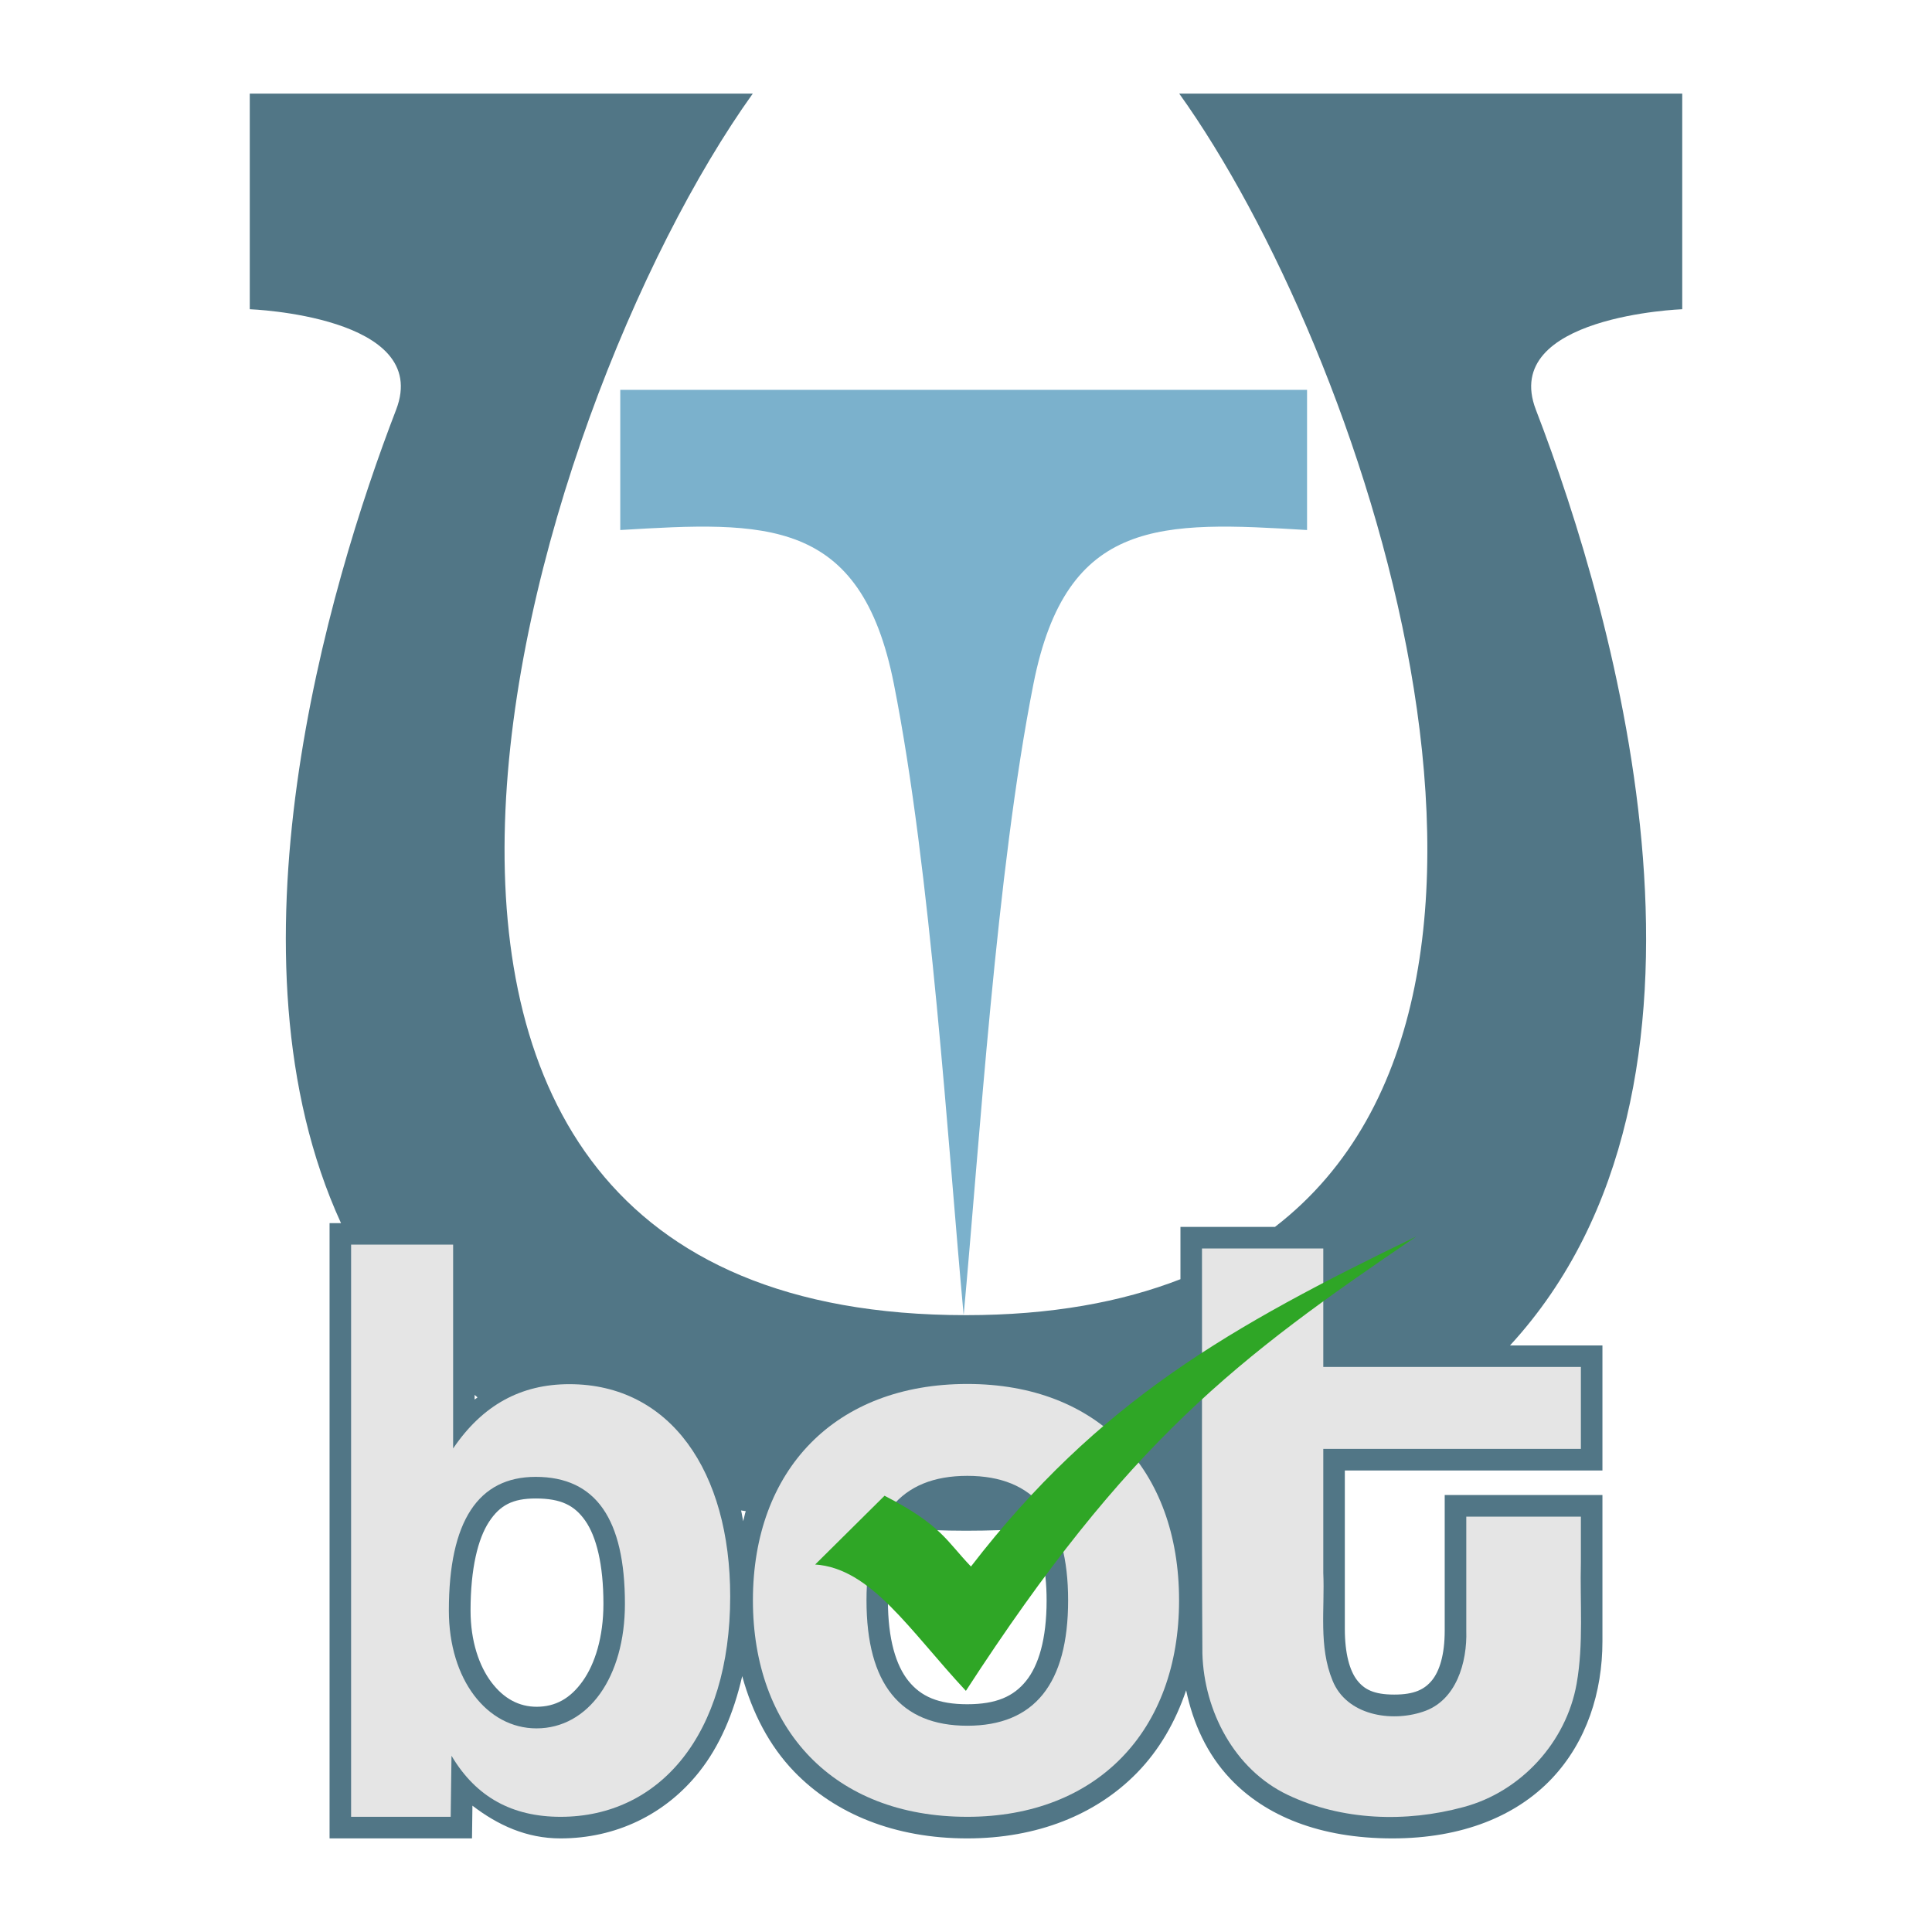
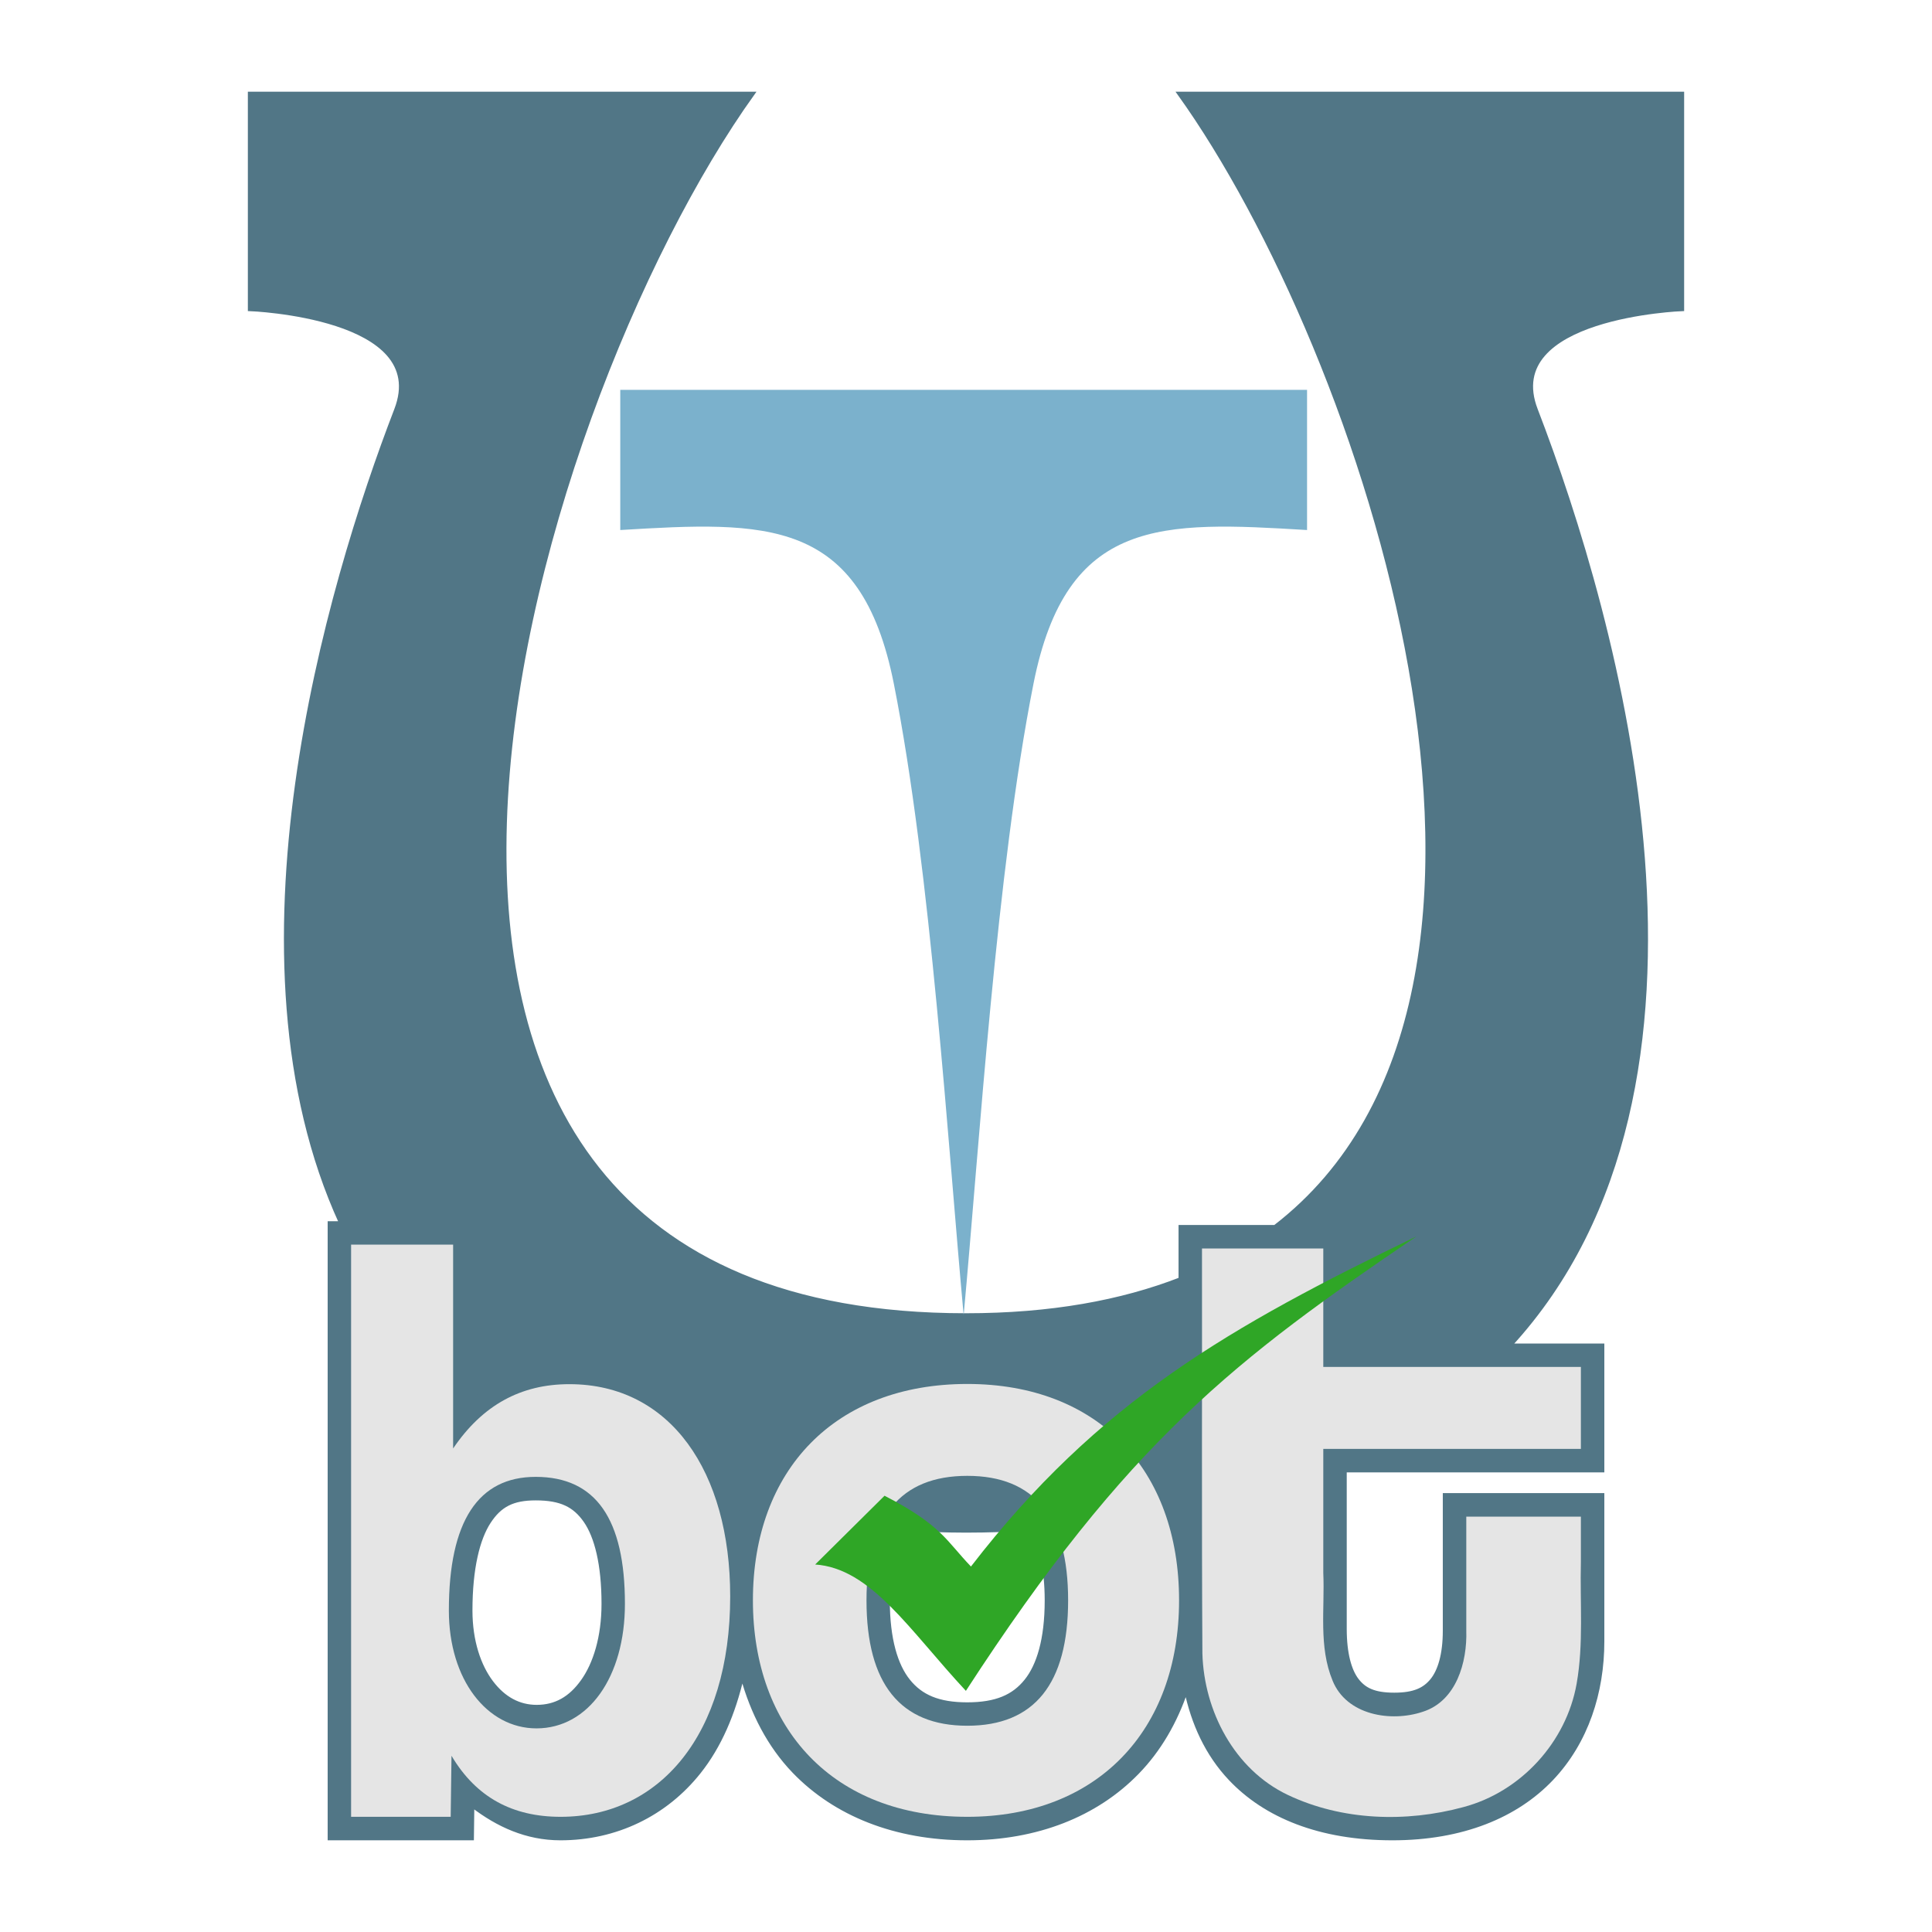
<svg xmlns="http://www.w3.org/2000/svg" width="36" height="36" viewBox="0 0 9.525 9.525" version="1.1" id="svg8">
  <defs id="defs2" />
  <g id="layer1" transform="translate(-51.45405,-32.44688)">
    <g id="g895">
      <g aria-label="b" transform="matrix(0.3856533,0,0,0.4047491,49.69973,-131.9169)" id="text950-0-40-3-8" style="font-size:22.136px;line-height:1.25;font-family:coolvetica;-inkscape-font-specification:coolvetica;fill:#808080;fill-opacity:1;stroke-width:0.553">
        <g id="path990-2-0-5-3" style="opacity:1" />
      </g>
-       <path id="path1161-9-67-23-3-5-3" style="display:inline;fill:#517686;fill-opacity:1;stroke:none;stroke-width:0.071px;stroke-linecap:butt;stroke-linejoin:miter;stroke-opacity:1" d="M 4.654 1.744 L 4.654 5.762 C 4.654 5.762 8.054 5.887 7.381 7.635 C 6.098 10.966 4.084 17.838 6.354 22.791 L 6.141 22.791 L 6.141 23.191 L 6.141 34.256 L 8.795 34.256 L 8.803 33.646 C 9.274 34.007 9.809 34.256 10.443 34.256 C 11.474 34.256 12.397 33.811 13.027 33.018 C 13.408 32.539 13.67 31.929 13.83 31.232 C 14.018 31.915 14.332 32.527 14.797 33.01 C 15.563 33.804 16.68 34.256 18.023 34.256 C 19.32 34.256 20.425 33.817 21.191 33.029 C 21.602 32.607 21.903 32.085 22.102 31.496 C 22.231 32.109 22.488 32.684 22.926 33.146 C 23.58 33.838 24.594 34.256 25.945 34.256 C 27.256 34.256 28.258 33.833 28.912 33.145 C 29.566 32.456 29.859 31.529 29.859 30.584 L 29.859 27.857 L 26.92 27.857 L 26.92 30.385 C 26.92 30.835 26.823 31.137 26.684 31.309 C 26.544 31.48 26.355 31.576 25.98 31.576 C 25.598 31.576 25.419 31.479 25.285 31.305 C 25.151 31.13 25.059 30.816 25.059 30.352 L 25.059 27.4 L 29.859 27.4 L 29.859 25.07 L 28.137 25.07 C 32.603 20.213 30.115 11.519 28.619 7.635 C 27.946 5.887 31.346 5.762 31.346 5.762 L 31.346 1.744 L 21.973 1.744 C 25.392 6.514 29.444 18.478 23.758 22.861 L 21.996 22.861 L 21.996 23.836 C 20.9 24.262 19.584 24.506 18 24.506 C 4.611 24.506 9.805 7.635 14.027 1.744 L 4.654 1.744 z M 8.844 25.992 C 8.863 26.007 8.879 26.024 8.898 26.039 C 8.881 26.053 8.862 26.064 8.844 26.078 L 8.844 25.992 z M 9.982 27.922 C 10.452 27.922 10.706 28.049 10.908 28.34 C 11.11 28.631 11.244 29.144 11.244 29.885 C 11.244 30.503 11.087 31.004 10.857 31.326 C 10.627 31.649 10.35 31.803 10 31.803 C 9.672 31.803 9.388 31.652 9.158 31.348 C 8.928 31.044 8.768 30.582 8.768 30.01 C 8.768 29.221 8.907 28.672 9.111 28.359 C 9.315 28.047 9.552 27.922 9.982 27.922 z M 13.809 28.145 C 13.837 28.15 13.868 28.153 13.896 28.158 C 13.876 28.218 13.866 28.284 13.848 28.346 C 13.833 28.279 13.825 28.209 13.809 28.145 z M 16.83 28.488 C 17.212 28.506 17.594 28.523 18 28.523 C 18.421 28.523 18.819 28.507 19.215 28.488 C 19.388 28.781 19.502 29.21 19.502 29.822 C 19.502 30.546 19.351 31.035 19.119 31.322 C 18.887 31.61 18.564 31.756 18.023 31.756 C 17.483 31.756 17.16 31.61 16.928 31.322 C 16.696 31.035 16.545 30.546 16.545 29.822 C 16.545 29.211 16.657 28.781 16.83 28.488 z " transform="matrix(0.2645833,0,0,0.2645833,51.45405,32.44688)" />
+       <path id="path1161-9-67-23-3-5-3" style="display:inline;fill:#517686;fill-opacity:1;stroke:#517686;stroke-width:0.071px;stroke-linecap:butt;stroke-linejoin:miter;stroke-opacity:1" d="M 4.654 1.744 L 4.654 5.762 C 4.654 5.762 8.054 5.887 7.381 7.635 C 6.098 10.966 4.084 17.838 6.354 22.791 L 6.141 22.791 L 6.141 23.191 L 6.141 34.256 L 8.795 34.256 L 8.803 33.646 C 9.274 34.007 9.809 34.256 10.443 34.256 C 11.474 34.256 12.397 33.811 13.027 33.018 C 13.408 32.539 13.67 31.929 13.83 31.232 C 14.018 31.915 14.332 32.527 14.797 33.01 C 15.563 33.804 16.68 34.256 18.023 34.256 C 19.32 34.256 20.425 33.817 21.191 33.029 C 21.602 32.607 21.903 32.085 22.102 31.496 C 22.231 32.109 22.488 32.684 22.926 33.146 C 23.58 33.838 24.594 34.256 25.945 34.256 C 27.256 34.256 28.258 33.833 28.912 33.145 C 29.566 32.456 29.859 31.529 29.859 30.584 L 29.859 27.857 L 26.92 27.857 L 26.92 30.385 C 26.92 30.835 26.823 31.137 26.684 31.309 C 26.544 31.48 26.355 31.576 25.98 31.576 C 25.598 31.576 25.419 31.479 25.285 31.305 C 25.151 31.13 25.059 30.816 25.059 30.352 L 25.059 27.4 L 29.859 27.4 L 29.859 25.07 L 28.137 25.07 C 32.603 20.213 30.115 11.519 28.619 7.635 C 27.946 5.887 31.346 5.762 31.346 5.762 L 31.346 1.744 L 21.973 1.744 C 25.392 6.514 29.444 18.478 23.758 22.861 L 21.996 22.861 L 21.996 23.836 C 20.9 24.262 19.584 24.506 18 24.506 C 4.611 24.506 9.805 7.635 14.027 1.744 L 4.654 1.744 z M 8.844 25.992 C 8.863 26.007 8.879 26.024 8.898 26.039 C 8.881 26.053 8.862 26.064 8.844 26.078 L 8.844 25.992 z M 9.982 27.922 C 10.452 27.922 10.706 28.049 10.908 28.34 C 11.11 28.631 11.244 29.144 11.244 29.885 C 11.244 30.503 11.087 31.004 10.857 31.326 C 10.627 31.649 10.35 31.803 10 31.803 C 9.672 31.803 9.388 31.652 9.158 31.348 C 8.928 31.044 8.768 30.582 8.768 30.01 C 8.768 29.221 8.907 28.672 9.111 28.359 C 9.315 28.047 9.552 27.922 9.982 27.922 z M 13.809 28.145 C 13.837 28.15 13.868 28.153 13.896 28.158 C 13.876 28.218 13.866 28.284 13.848 28.346 C 13.833 28.279 13.825 28.209 13.809 28.145 z M 16.83 28.488 C 17.212 28.506 17.594 28.523 18 28.523 C 18.421 28.523 18.819 28.507 19.215 28.488 C 19.388 28.781 19.502 29.21 19.502 29.822 C 19.502 30.546 19.351 31.035 19.119 31.322 C 18.887 31.61 18.564 31.756 18.023 31.756 C 17.483 31.756 17.16 31.61 16.928 31.322 C 16.696 31.035 16.545 30.546 16.545 29.822 C 16.545 29.211 16.657 28.781 16.83 28.488 z " transform="matrix(0.2645833,0,0,0.2645833,51.45405,32.44688)" />
      <path id="path1169-28-0-0-8-3-07" style="font-style:normal;font-weight:normal;font-size:107.482px;line-height:1.25;font-family:sans-serif;display:inline;fill:#7bb1cc;fill-opacity:1;stroke:none;stroke-width:0.022" d="m 56.205,34.369 h -1.693 v 0.691 c 0.715,-0.043 1.186,-0.066 1.349,0.759 0.183,0.924 0.266,2.268 0.344,3.112 0.078,-0.844 0.161,-2.188 0.344,-3.112 0.163,-0.825 0.634,-0.802 1.349,-0.759 v -0.691 z" />
      <path style="display:inline;fill:#e5e5e5;fill-opacity:1;stroke:none;stroke-width:0.071px;stroke-linecap:butt;stroke-linejoin:miter;stroke-opacity:1" d="m 53.185,38.583 v 2.821 h 0.491 l 0.004,-0.301 c 0.122,0.206 0.302,0.301 0.538,0.301 0.487,0 0.836,-0.404 0.836,-1.087 0,-0.614 -0.294,-1.046 -0.793,-1.046 -0.239,0 -0.428,0.103 -0.573,0.317 v -1.005 z m 0.91,1.145 c 0.298,0 0.44,0.21 0.44,0.626 0,0.362 -0.181,0.614 -0.436,0.614 -0.243,0 -0.432,-0.239 -0.432,-0.581 0,-0.441 0.145,-0.659 0.428,-0.659 z" id="path2127" />
      <path style="display:inline;fill:#e5e5e5;fill-opacity:1;stroke:none;stroke-width:0.071px;stroke-linecap:butt;stroke-linejoin:miter;stroke-opacity:1" d="m 56.223,40.955 c -0.33,0 -0.497,-0.206 -0.497,-0.618 0,-0.412 0.167,-0.614 0.497,-0.614 0.33,0 0.497,0.202 0.497,0.614 0,0.412 -0.167,0.618 -0.497,0.618 z m 0,0.449 c 0.639,0 1.044,-0.424 1.044,-1.067 0,-0.647 -0.401,-1.067 -1.044,-1.067 -0.652,0 -1.057,0.424 -1.057,1.067 0,0.63 0.393,1.067 1.057,1.067 z" id="path2133" />
      <path id="path2139" style="display:inline;fill:#e5e5e5;fill-opacity:1;stroke:none;stroke-width:0.071px;stroke-linecap:butt;stroke-linejoin:miter;stroke-opacity:1" d="m 58.683,40.486 c 0.005,0.156 -0.049,0.347 -0.214,0.4 -0.158,0.053 -0.376,0.017 -0.445,-0.153 -0.07,-0.169 -0.038,-0.354 -0.046,-0.532 0,-0.204 0,-0.407 0,-0.611 0.423,0 0.847,0 1.27,0 0,-0.135 0,-0.269 0,-0.404 -0.423,0 -0.847,0 -1.27,0 0,-0.195 0,-0.389 0,-0.584 -0.199,0 -0.399,0 -0.598,0 0.001,0.666 -0.002,1.332 0.002,1.997 0.008,0.284 0.158,0.572 0.421,0.697 0.267,0.127 0.583,0.137 0.866,0.06 0.283,-0.075 0.507,-0.32 0.558,-0.608 0.035,-0.198 0.016,-0.4 0.021,-0.6 0,-0.075 0,-0.149 0,-0.224 -0.188,0 -0.377,0 -0.565,0 0,0.187 0,0.375 0,0.562 z" />
      <path id="path3157-8-5-7-8-1" style="display:inline;fill:#2fa626;fill-opacity:1;stroke-width:0.014" d="m 55.473,40.16 0.342,-0.339 c 0.282,0.146 0.304,0.222 0.426,0.349 0.629,-0.816 1.281,-1.185 2.197,-1.628 -0.887,0.602 -1.422,1.008 -2.222,2.241 -0.277,-0.297 -0.467,-0.605 -0.744,-0.623 z" />
    </g>
  </g>
</svg>
